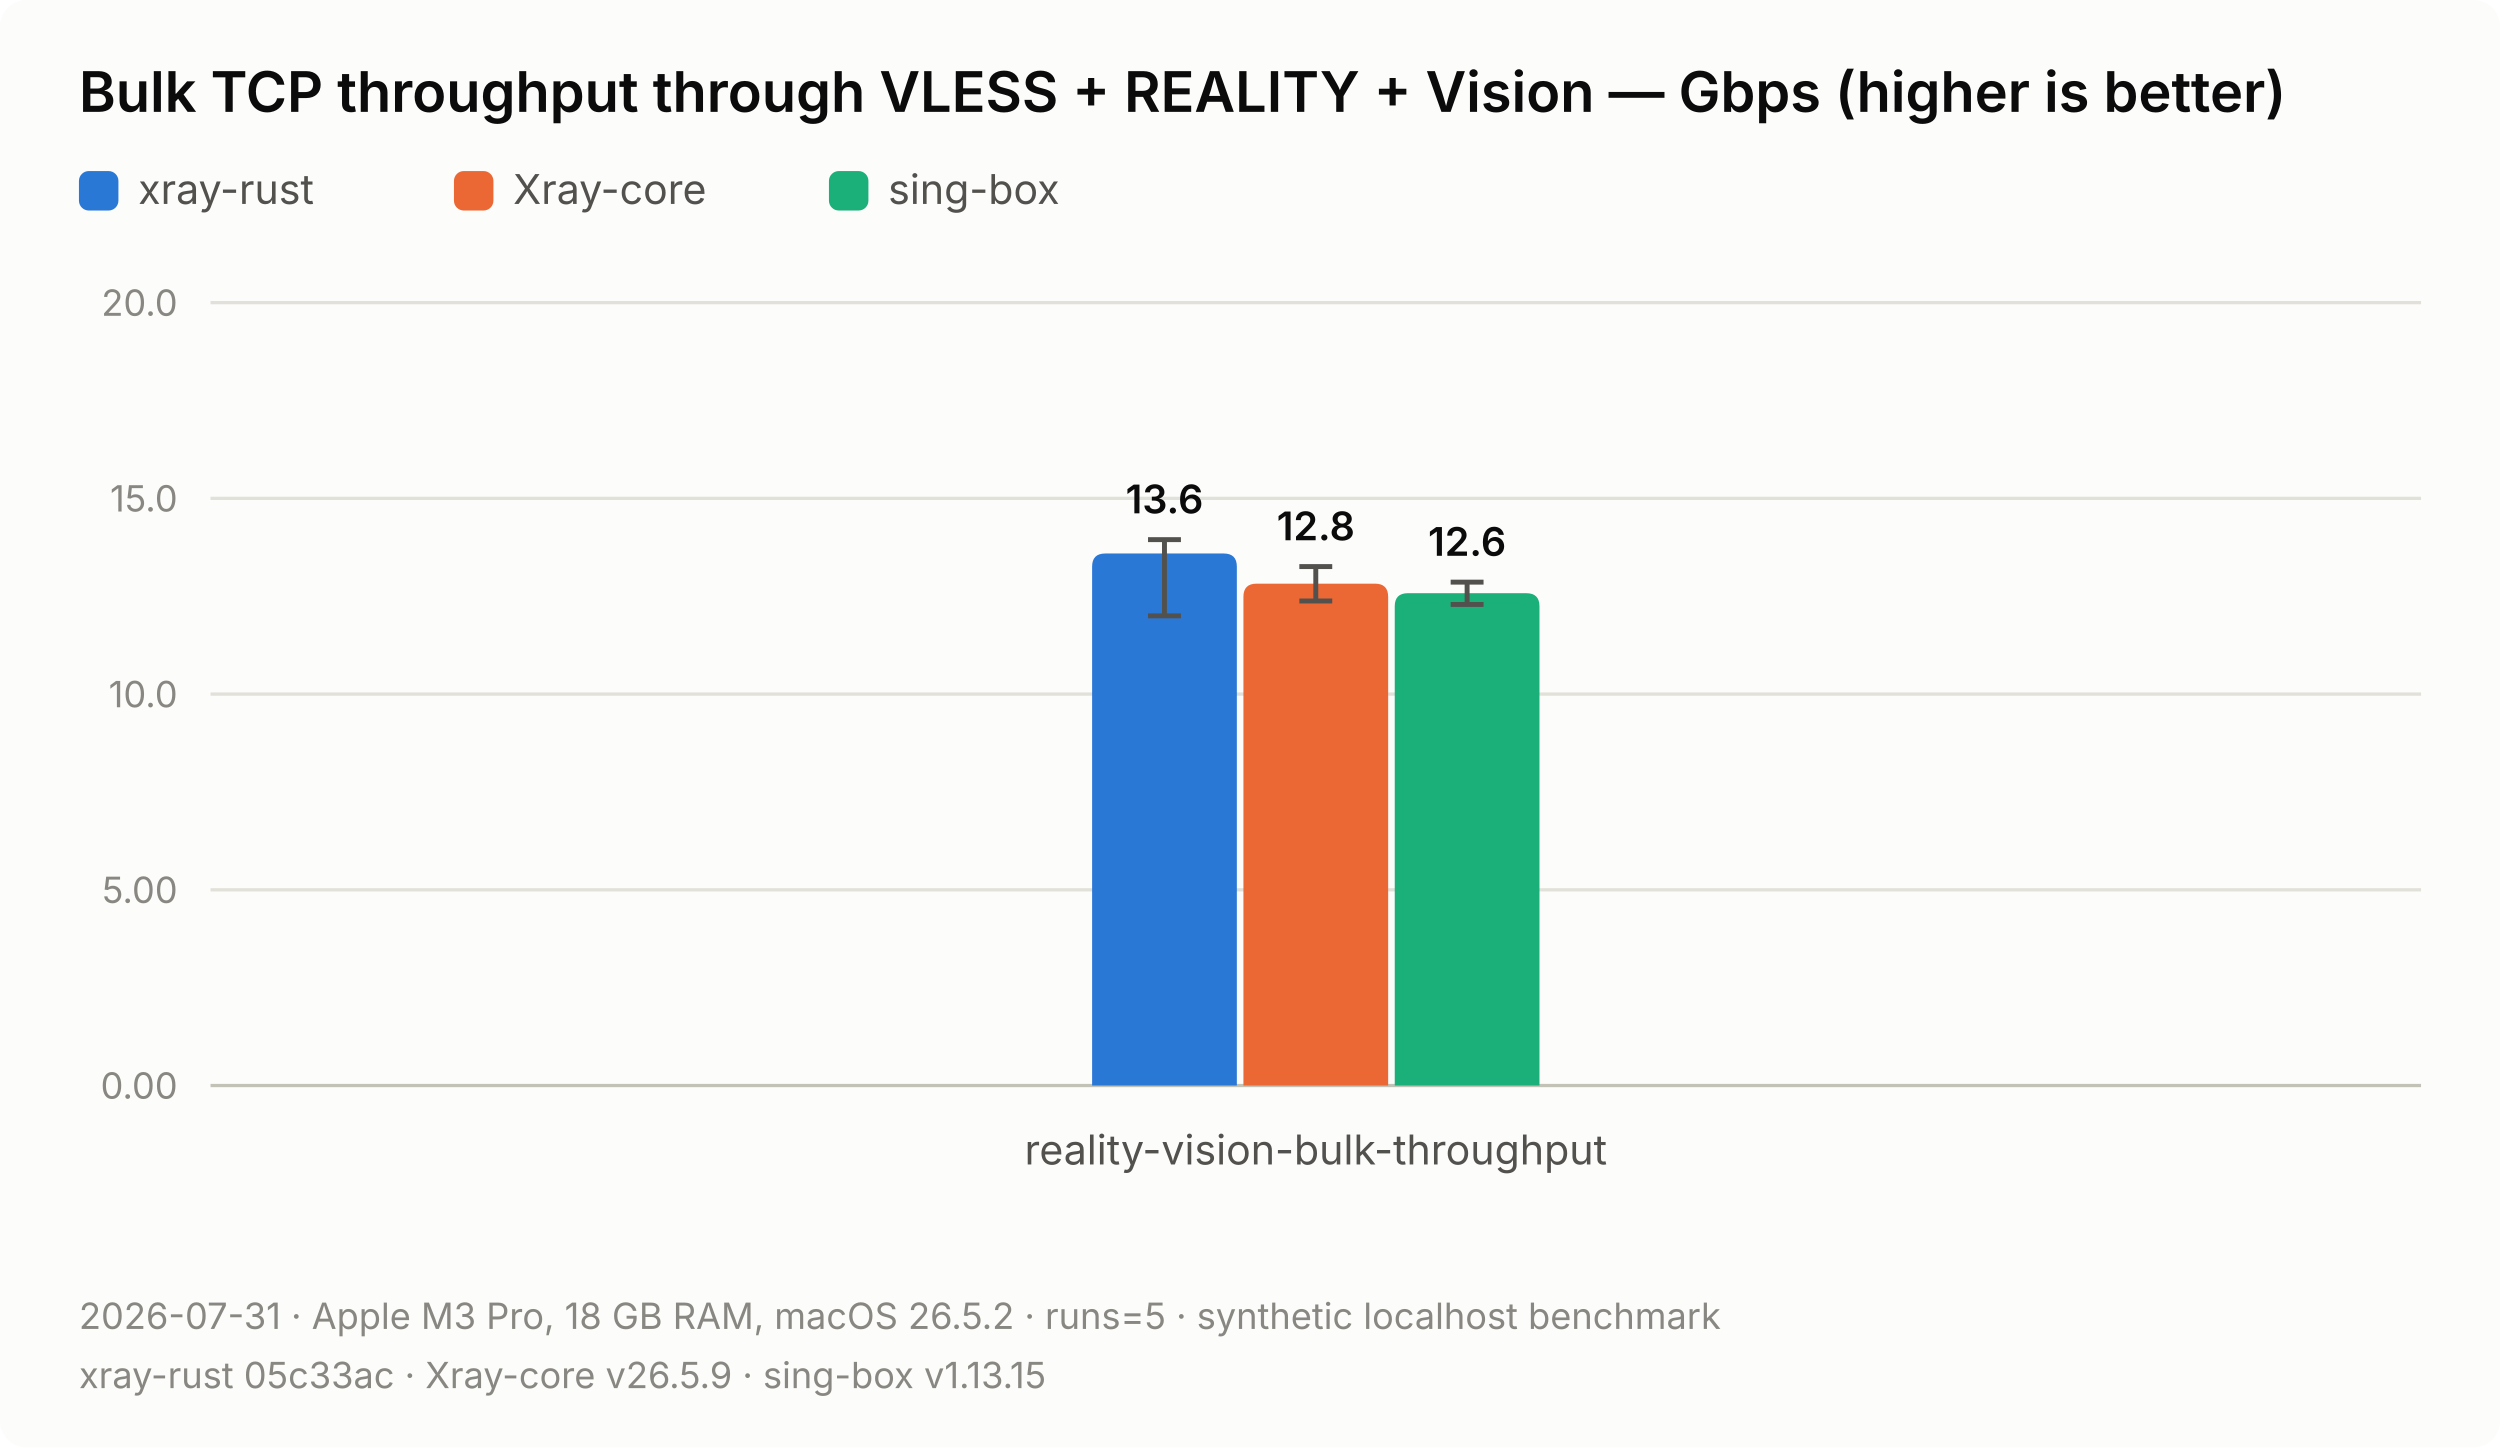
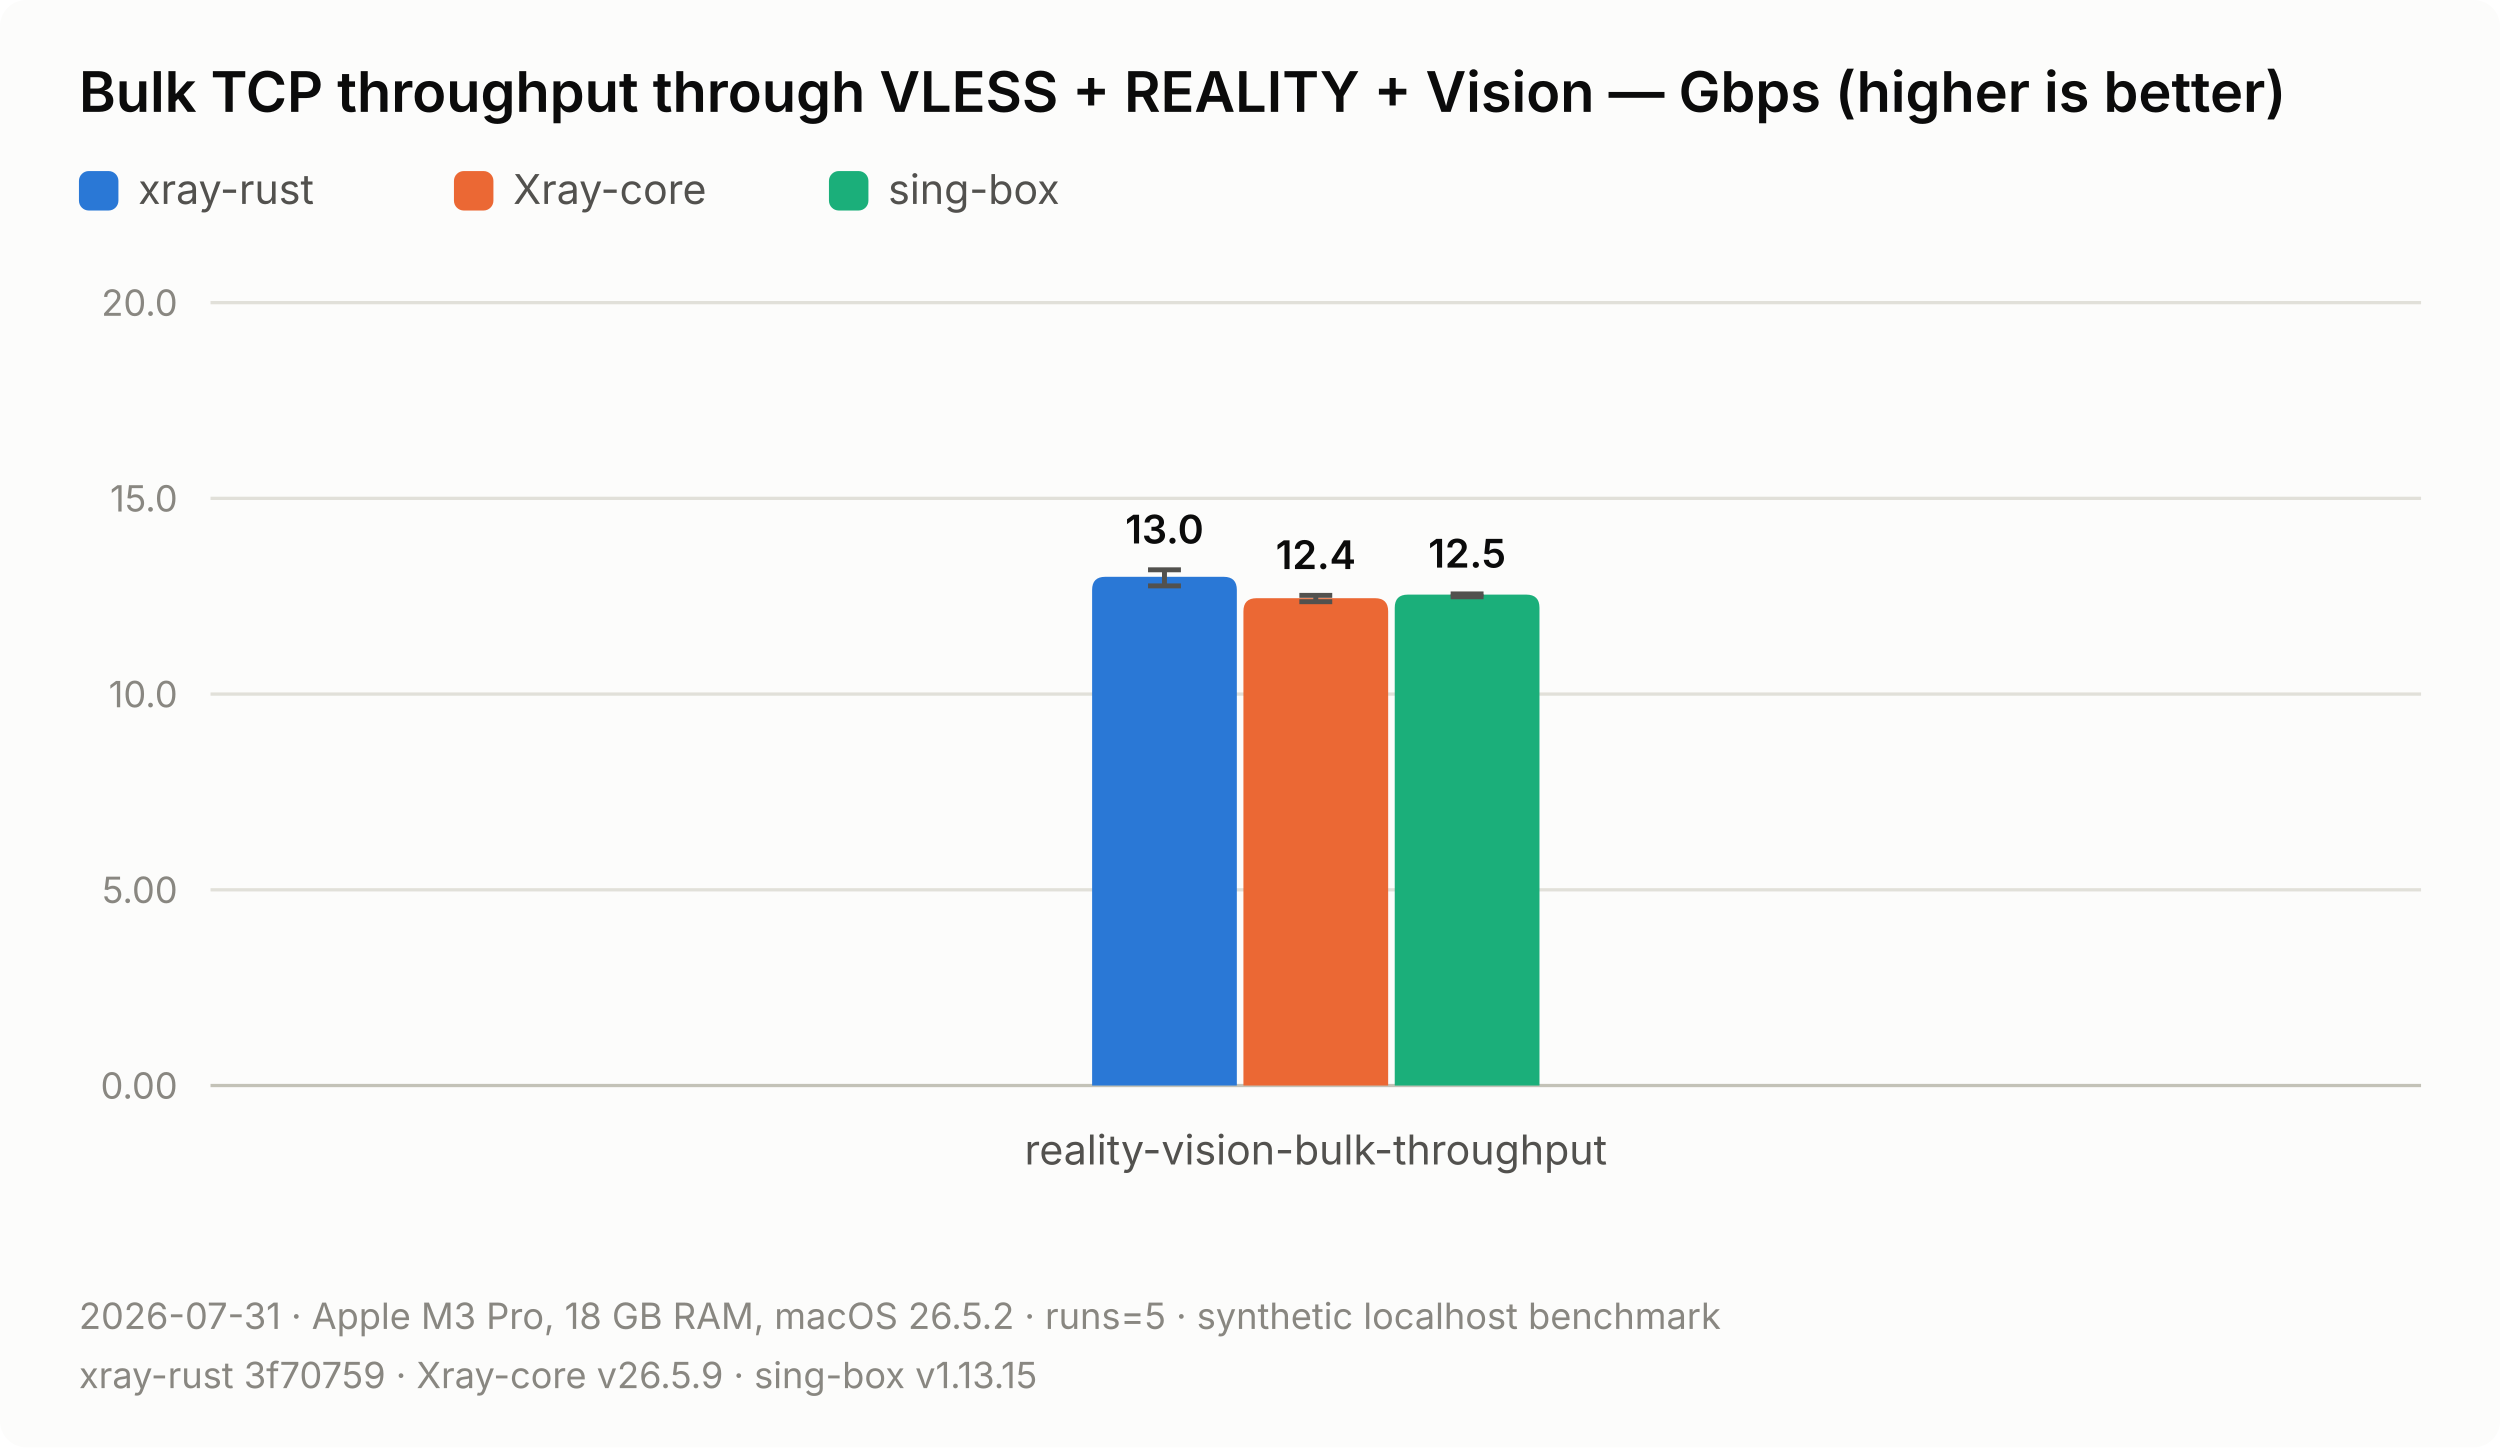
<svg xmlns="http://www.w3.org/2000/svg" width="760" height="440" viewBox="0 0 760 440" role="img" aria-label="Bulk TCP throughput through VLESS + REALITY + Vision — Gbps (higher is better)">
  <rect width="760" height="440" fill="#fcfcfb" rx="8" />
  <text x="24" y="34" font-family="system-ui, -apple-system, 'Segoe UI', sans-serif" font-size="17" font-weight="600" fill="#0b0b0b">Bulk TCP throughput through VLESS + REALITY + Vision — Gbps (higher is better)</text>
  <rect x="24.00" y="52" width="12" height="12" rx="3" fill="#2a78d6" />
  <text x="42.00" y="62" font-family="system-ui, -apple-system, 'Segoe UI', sans-serif" font-size="12.5" fill="#52514e">xray-rust</text>
  <rect x="138.00" y="52" width="12" height="12" rx="3" fill="#eb6834" />
  <text x="156.00" y="62" font-family="system-ui, -apple-system, 'Segoe UI', sans-serif" font-size="12.5" fill="#52514e">Xray-core</text>
  <rect x="252.00" y="52" width="12" height="12" rx="3" fill="#1baf7a" />
  <text x="270.00" y="62" font-family="system-ui, -apple-system, 'Segoe UI', sans-serif" font-size="12.5" fill="#52514e">sing-box</text>
  <text x="54" y="334.00" font-family="system-ui, -apple-system, 'Segoe UI', sans-serif" font-size="11" fill="#898781" text-anchor="end">0.00</text>
  <line x1="64" y1="270.50" x2="736" y2="270.50" stroke="#e1e0d9" stroke-width="1" />
  <text x="54" y="274.50" font-family="system-ui, -apple-system, 'Segoe UI', sans-serif" font-size="11" fill="#898781" text-anchor="end">5.00</text>
  <line x1="64" y1="211.00" x2="736" y2="211.00" stroke="#e1e0d9" stroke-width="1" />
  <text x="54" y="215.00" font-family="system-ui, -apple-system, 'Segoe UI', sans-serif" font-size="11" fill="#898781" text-anchor="end">10.0</text>
  <line x1="64" y1="151.50" x2="736" y2="151.50" stroke="#e1e0d9" stroke-width="1" />
  <text x="54" y="155.50" font-family="system-ui, -apple-system, 'Segoe UI', sans-serif" font-size="11" fill="#898781" text-anchor="end">15.0</text>
  <line x1="64" y1="92.00" x2="736" y2="92.00" stroke="#e1e0d9" stroke-width="1" />
  <text x="54" y="96.00" font-family="system-ui, -apple-system, 'Segoe UI', sans-serif" font-size="11" fill="#898781" text-anchor="end">20.0</text>
  <line x1="64" y1="330" x2="736" y2="330" stroke="#c3c2b7" stroke-width="1" />
-   <path d="M 332.00 330.00 L 332.00 172.26 Q 332.00 168.26 336.00 168.26 L 372.00 168.26 Q 376.00 168.26 376.00 172.26 L 376.00 330.00 Z" fill="#2a78d6" />
-   <line x1="354.00" y1="187.22" x2="354.00" y2="164.05" stroke="#52514e" stroke-width="1.5" />
-   <line x1="349.00" y1="187.22" x2="359.00" y2="187.22" stroke="#52514e" stroke-width="1.5" />
-   <line x1="349.00" y1="164.05" x2="359.00" y2="164.05" stroke="#52514e" stroke-width="1.5" />
-   <text x="354.00" y="156.05" font-family="system-ui, -apple-system, 'Segoe UI', sans-serif" font-size="12" font-weight="600" fill="#0b0b0b" text-anchor="middle">13.6</text>
-   <path d="M 378.00 330.00 L 378.00 181.43 Q 378.00 177.43 382.00 177.43 L 418.00 177.43 Q 422.00 177.43 422.00 181.43 L 422.00 330.00 Z" fill="#eb6834" />
-   <line x1="400.00" y1="182.70" x2="400.00" y2="172.24" stroke="#52514e" stroke-width="1.5" />
-   <line x1="395.00" y1="182.70" x2="405.00" y2="182.70" stroke="#52514e" stroke-width="1.5" />
-   <line x1="395.00" y1="172.24" x2="405.00" y2="172.24" stroke="#52514e" stroke-width="1.5" />
-   <text x="400.00" y="164.24" font-family="system-ui, -apple-system, 'Segoe UI', sans-serif" font-size="12" font-weight="600" fill="#0b0b0b" text-anchor="middle">12.8</text>
-   <path d="M 424.00 330.00 L 424.00 184.33 Q 424.00 180.33 428.00 180.33 L 464.00 180.33 Q 468.00 180.33 468.00 184.33 L 468.00 330.00 Z" fill="#1baf7a" />
-   <line x1="446.00" y1="183.76" x2="446.00" y2="176.97" stroke="#52514e" stroke-width="1.5" />
-   <line x1="441.00" y1="183.76" x2="451.00" y2="183.76" stroke="#52514e" stroke-width="1.5" />
-   <line x1="441.00" y1="176.97" x2="451.00" y2="176.97" stroke="#52514e" stroke-width="1.5" />
-   <text x="446.00" y="168.97" font-family="system-ui, -apple-system, 'Segoe UI', sans-serif" font-size="12" font-weight="600" fill="#0b0b0b" text-anchor="middle">12.6</text>
+   <path d="M 332.00 330.00 L 332.00 179.35 Q 332.00 175.35 336.00 175.35 L 372.00 175.35 Q 376.00 175.35 376.00 179.35 L 376.00 330.00 Z" fill="#2a78d6" />
+   <line x1="354.00" y1="178.11" x2="354.00" y2="173.22" stroke="#52514e" stroke-width="1.5" />
+   <line x1="349.00" y1="178.11" x2="359.00" y2="178.11" stroke="#52514e" stroke-width="1.5" />
+   <line x1="349.00" y1="173.22" x2="359.00" y2="173.22" stroke="#52514e" stroke-width="1.5" />
+   <text x="354.00" y="165.22" font-family="system-ui, -apple-system, 'Segoe UI', sans-serif" font-size="12" font-weight="600" fill="#0b0b0b" text-anchor="middle">13.0</text>
+   <path d="M 378.00 330.00 L 378.00 185.85 Q 378.00 181.85 382.00 181.85 L 418.00 181.85 Q 422.00 181.85 422.00 185.85 L 422.00 330.00 Z" fill="#eb6834" />
+   <line x1="400.00" y1="182.92" x2="400.00" y2="180.99" stroke="#52514e" stroke-width="1.5" />
+   <line x1="395.00" y1="182.92" x2="405.00" y2="182.92" stroke="#52514e" stroke-width="1.5" />
+   <line x1="395.00" y1="180.99" x2="405.00" y2="180.99" stroke="#52514e" stroke-width="1.5" />
+   <text x="400.00" y="172.99" font-family="system-ui, -apple-system, 'Segoe UI', sans-serif" font-size="12" font-weight="600" fill="#0b0b0b" text-anchor="middle">12.4</text>
+   <path d="M 424.00 330.00 L 424.00 184.76 Q 424.00 180.76 428.00 180.76 L 464.00 180.76 Q 468.00 180.76 468.00 184.76 L 468.00 330.00 Z" fill="#1baf7a" />
+   <line x1="446.00" y1="181.42" x2="446.00" y2="180.55" stroke="#52514e" stroke-width="1.5" />
+   <line x1="441.00" y1="181.42" x2="451.00" y2="181.42" stroke="#52514e" stroke-width="1.5" />
+   <line x1="441.00" y1="180.55" x2="451.00" y2="180.55" stroke="#52514e" stroke-width="1.5" />
+   <text x="446.00" y="172.55" font-family="system-ui, -apple-system, 'Segoe UI', sans-serif" font-size="12" font-weight="600" fill="#0b0b0b" text-anchor="middle">12.5</text>
  <text x="400.00" y="354" font-family="system-ui, -apple-system, 'Segoe UI', sans-serif" font-size="12.5" fill="#52514e" text-anchor="middle">reality-vision-bulk-throughput</text>
  <text x="24" y="404" font-family="system-ui, -apple-system, 'Segoe UI', sans-serif" font-size="11" fill="#898781">2026-07-31 · Apple M3 Pro, 18 GB RAM, macOS 26.5.2 · runs=5 · synthetic localhost benchmark</text>
-   <text x="24" y="422" font-family="system-ui, -apple-system, 'Segoe UI', sans-serif" font-size="11" fill="#898781">xray-rust 05c33ac · Xray-core v26.5.9 · sing-box v1.13.15</text>
+   <text x="24" y="422" font-family="system-ui, -apple-system, 'Segoe UI', sans-serif" font-size="11" fill="#898781">xray-rust 3f70759 · Xray-core v26.5.9 · sing-box v1.13.15</text>
</svg>
